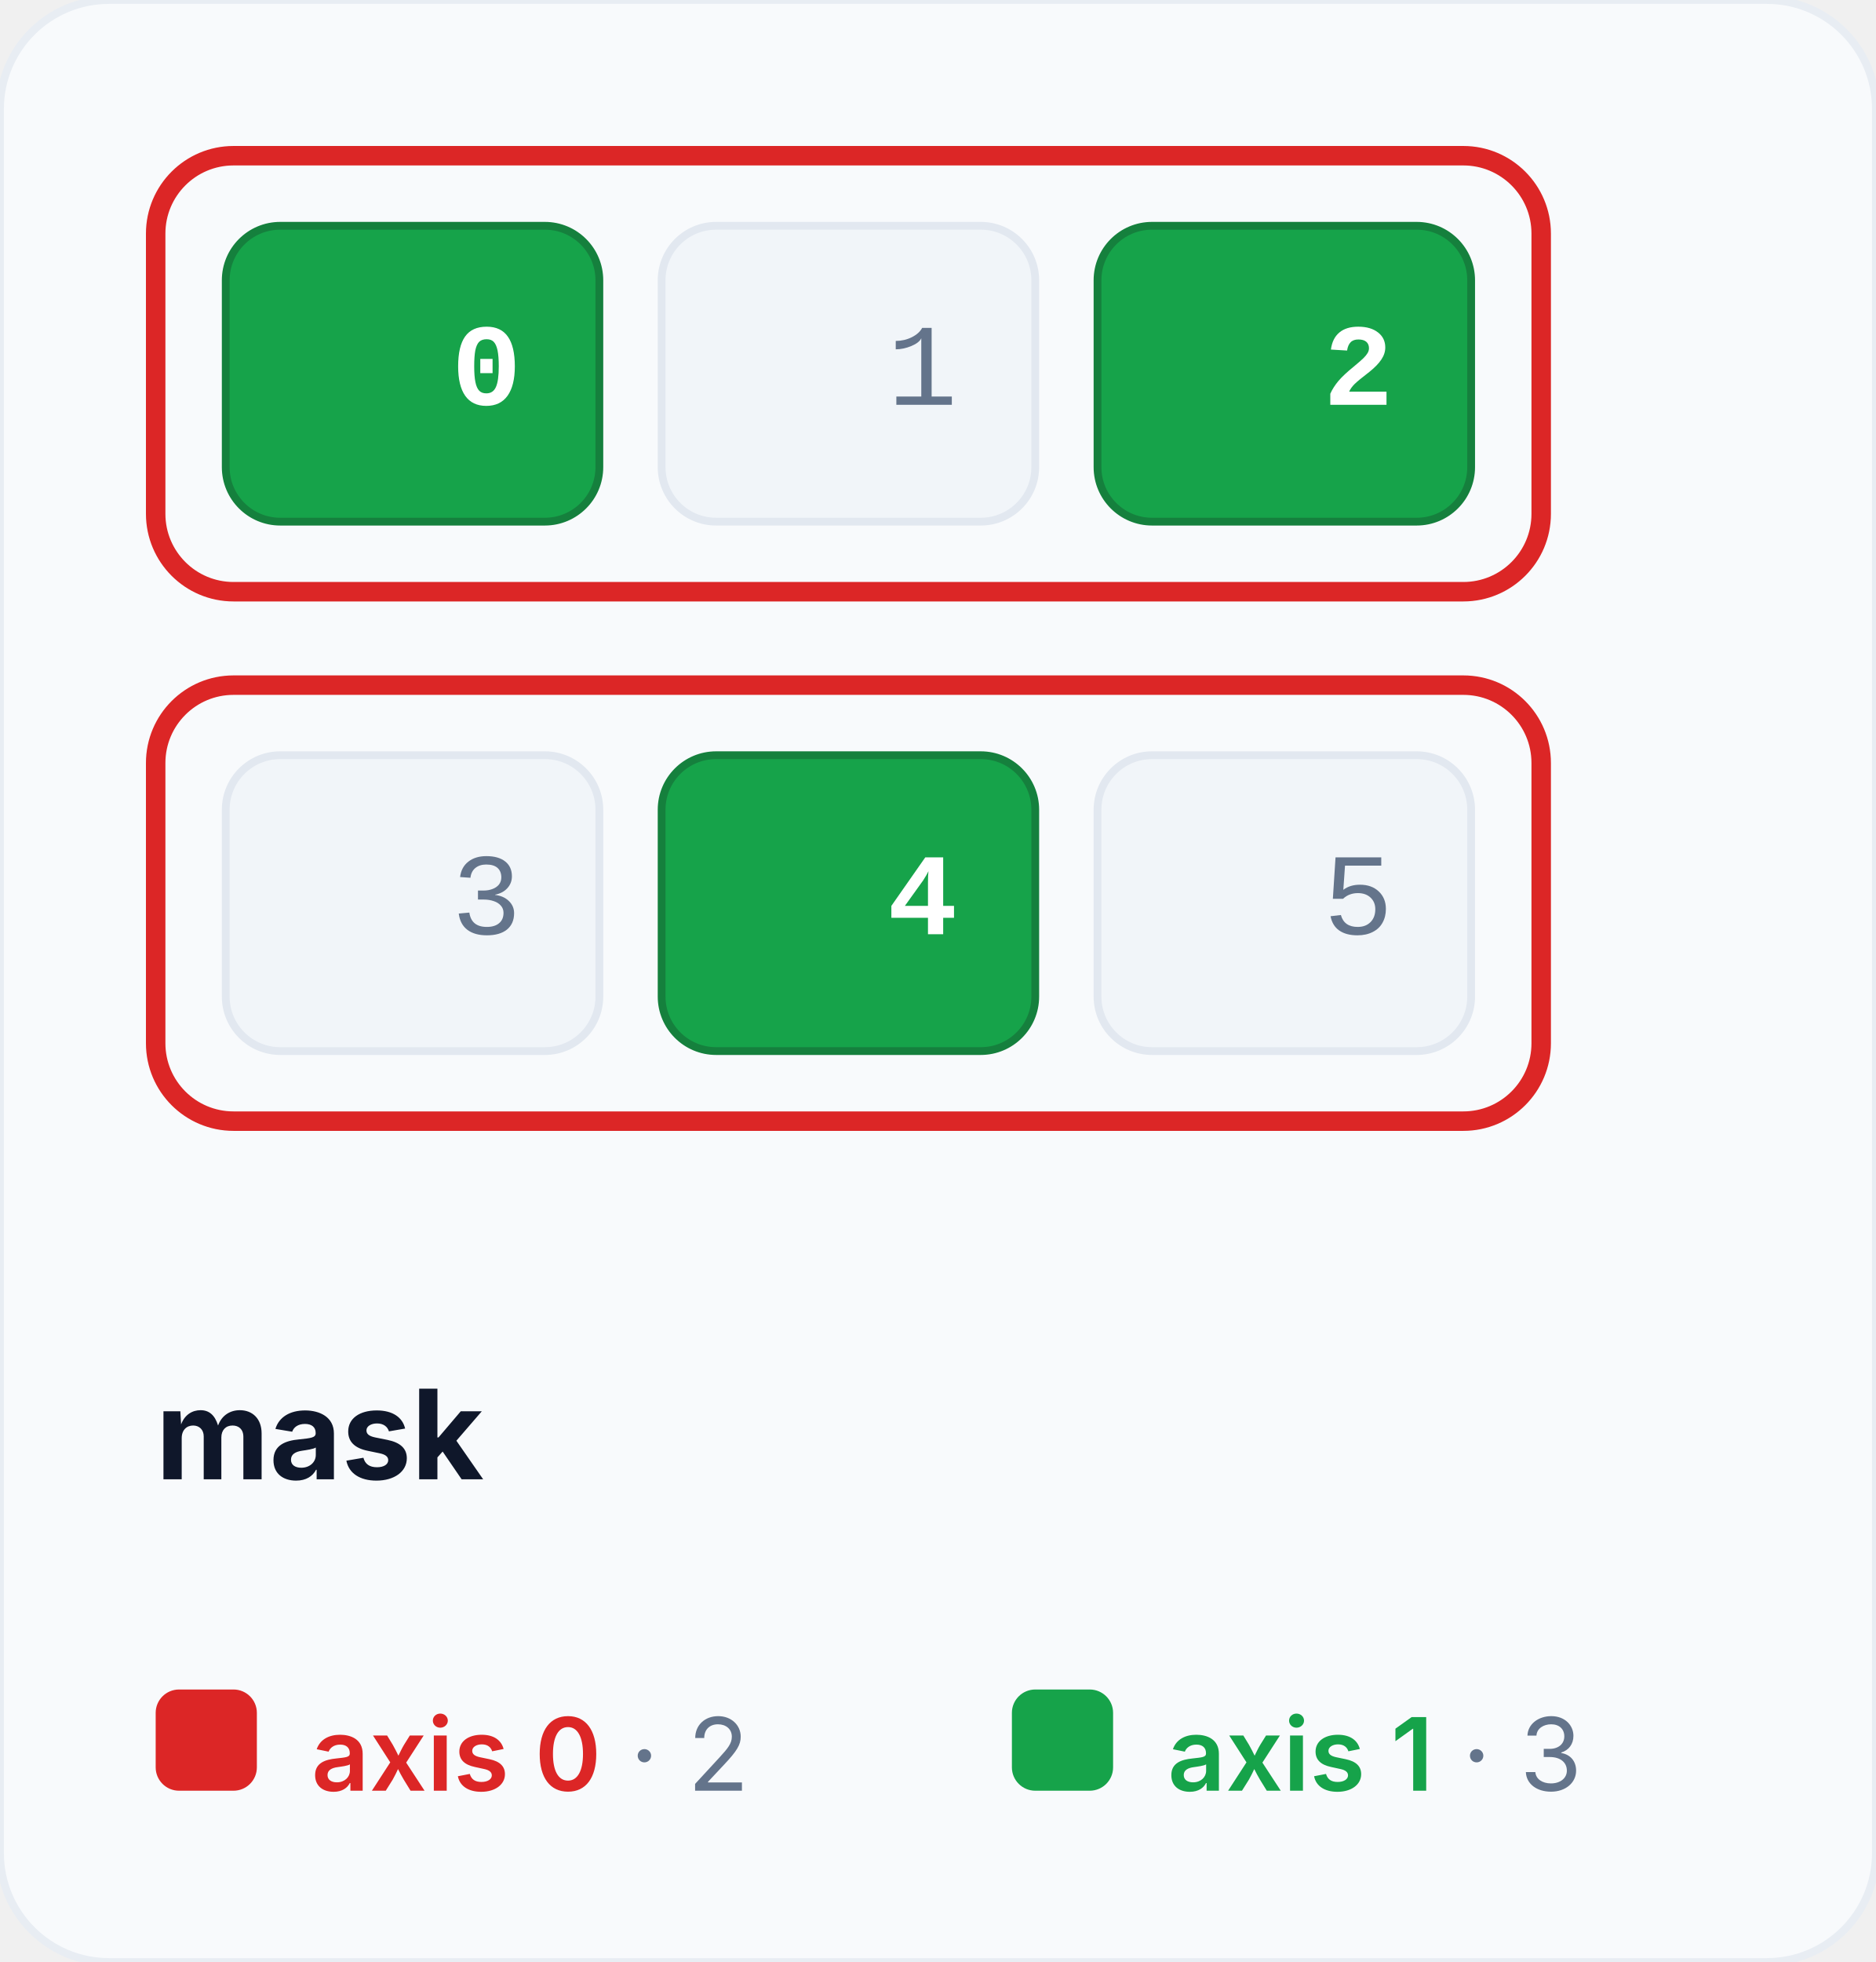
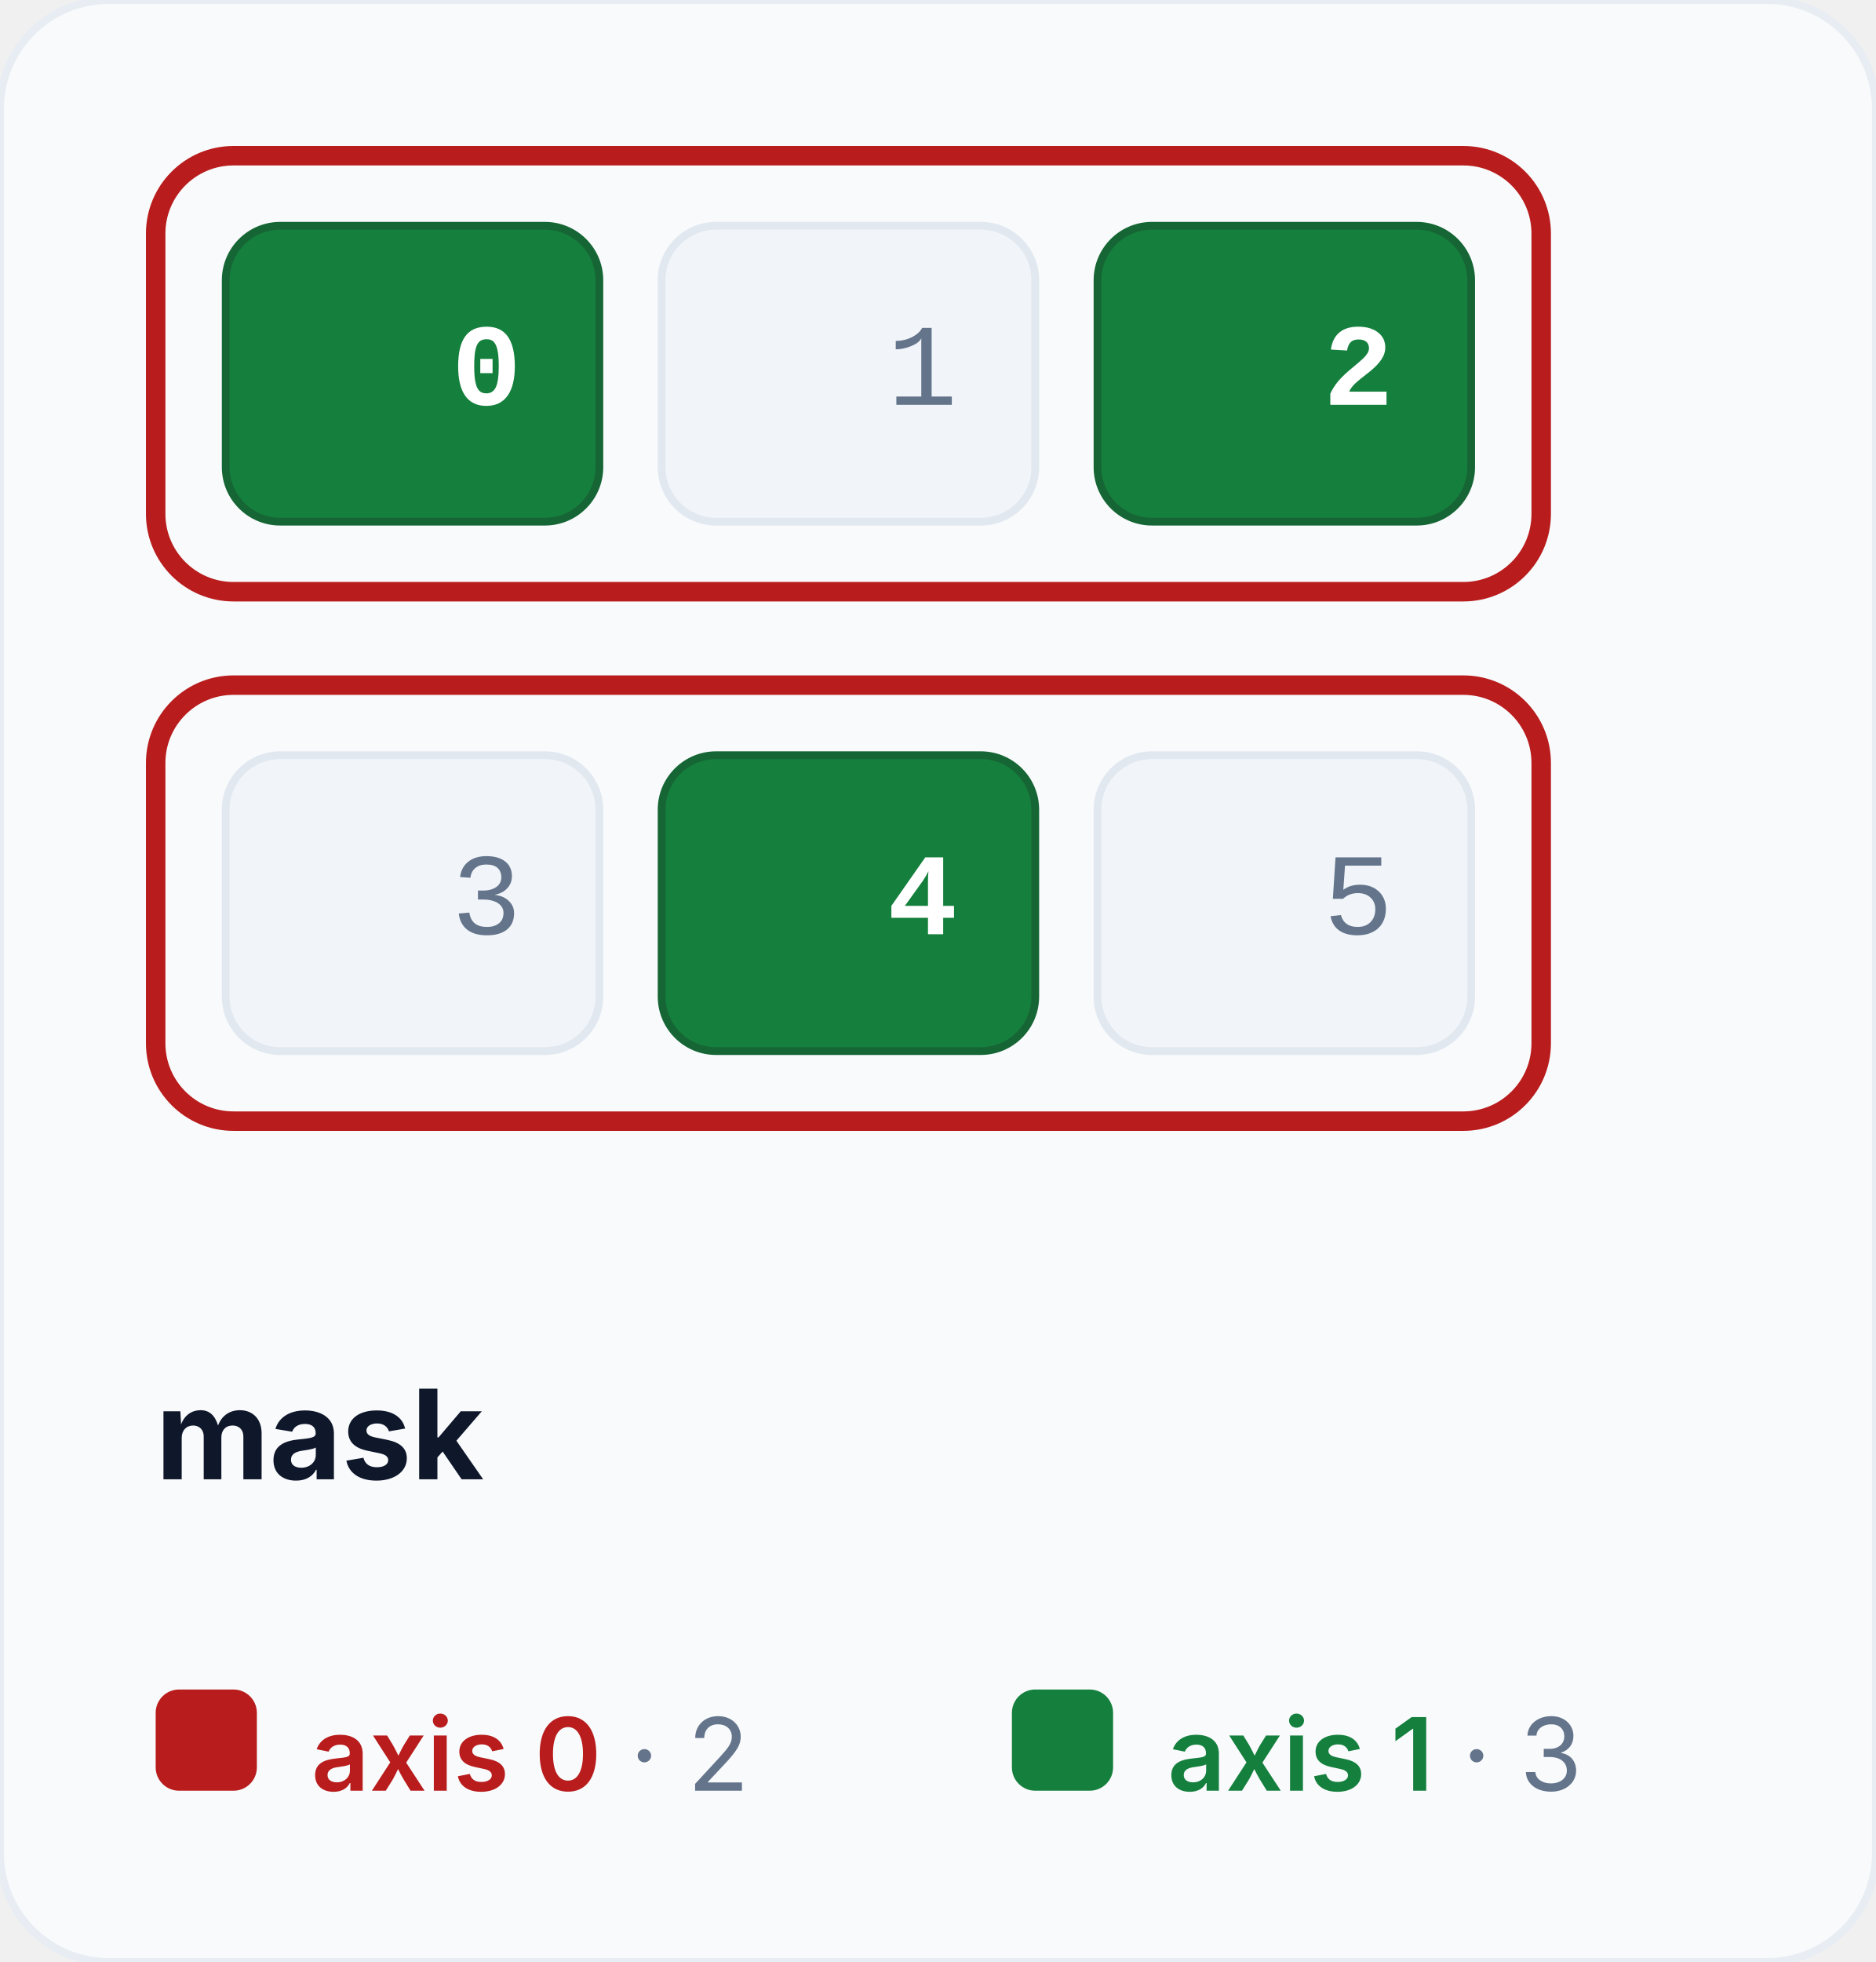
- <svg xmlns="http://www.w3.org/2000/svg" width="241" height="252" viewBox="0 0 241 252" font-family="'Inter', system-ui, -apple-system, 'Segoe UI', Roboto, Helvetica, Arial, sans-serif">
+ <svg xmlns="http://www.w3.org/2000/svg" role="img" aria-label="mask" width="241" height="252" viewBox="0 0 241 252" style="max-width:100%;height:auto" font-family="'Inter', system-ui, -apple-system, 'Segoe UI', Roboto, Helvetica, Arial, sans-serif">
  <rect x="0" y="0" width="241" height="252" rx="14" fill="#f8fafc" stroke="#e8edf3" />
-   <rect x="20" y="20" width="178" height="56" rx="10" fill="none" stroke="#dc2626" stroke-width="2.5" />
-   <rect x="20" y="88" width="178" height="56" rx="10" fill="none" stroke="#dc2626" stroke-width="2.5" />
-   <g>
-     <rect x="29" y="29" width="48" height="38" rx="7" fill="#16a34a" stroke="#15803d" stroke-width="1" />
+   <rect x="20" y="20" width="178" height="56" rx="10" fill="none" stroke="#b91c1c" stroke-width="2.5" />
+   <rect x="20" y="88" width="178" height="56" rx="10" fill="none" stroke="#b91c1c" stroke-width="2.5" />
+   <g aria-label="[0, 0]  value 0  ·  flat 0" style="cursor:help">
+     <rect x="29" y="29" width="48" height="38" rx="7" fill="#15803d" stroke="#166534" stroke-width="1" />
    <text x="67" y="48" text-anchor="end" dominant-baseline="central" font-size="15" font-family="ui-monospace, 'SF Mono', Menlo, Consolas, 'Liberation Mono', monospace" font-weight="700" fill="#ffffff">0</text>
  </g>
-   <g>
+   <g aria-label="[0, 1]  value 1  ·  flat 1" style="cursor:help">
    <rect x="85" y="29" width="48" height="38" rx="7" fill="#f1f5f9" stroke="#e2e8f0" stroke-width="1" />
    <text x="123" y="48" text-anchor="end" dominant-baseline="central" font-size="15" font-family="ui-monospace, 'SF Mono', Menlo, Consolas, 'Liberation Mono', monospace" font-weight="400" fill="#64748b">1</text>
  </g>
-   <g>
-     <rect x="141" y="29" width="48" height="38" rx="7" fill="#16a34a" stroke="#15803d" stroke-width="1" />
+   <g aria-label="[0, 2]  value 2  ·  flat 2" style="cursor:help">
+     <rect x="141" y="29" width="48" height="38" rx="7" fill="#15803d" stroke="#166534" stroke-width="1" />
    <text x="179" y="48" text-anchor="end" dominant-baseline="central" font-size="15" font-family="ui-monospace, 'SF Mono', Menlo, Consolas, 'Liberation Mono', monospace" font-weight="700" fill="#ffffff">2</text>
  </g>
-   <g>
+   <g aria-label="[1, 0]  value 3  ·  flat 3" style="cursor:help">
    <rect x="29" y="97" width="48" height="38" rx="7" fill="#f1f5f9" stroke="#e2e8f0" stroke-width="1" />
    <text x="67" y="116" text-anchor="end" dominant-baseline="central" font-size="15" font-family="ui-monospace, 'SF Mono', Menlo, Consolas, 'Liberation Mono', monospace" font-weight="400" fill="#64748b">3</text>
  </g>
-   <g>
-     <rect x="85" y="97" width="48" height="38" rx="7" fill="#16a34a" stroke="#15803d" stroke-width="1" />
+   <g aria-label="[1, 1]  value 4  ·  flat 4" style="cursor:help">
+     <rect x="85" y="97" width="48" height="38" rx="7" fill="#15803d" stroke="#166534" stroke-width="1" />
    <text x="123" y="116" text-anchor="end" dominant-baseline="central" font-size="15" font-family="ui-monospace, 'SF Mono', Menlo, Consolas, 'Liberation Mono', monospace" font-weight="700" fill="#ffffff">4</text>
  </g>
-   <g>
+   <g aria-label="[1, 2]  value 5  ·  flat 5" style="cursor:help">
    <rect x="141" y="97" width="48" height="38" rx="7" fill="#f1f5f9" stroke="#e2e8f0" stroke-width="1" />
    <text x="179" y="116" text-anchor="end" dominant-baseline="central" font-size="15" font-family="ui-monospace, 'SF Mono', Menlo, Consolas, 'Liberation Mono', monospace" font-weight="400" fill="#64748b">5</text>
  </g>
  <text x="20" y="190" font-size="16" font-weight="700" fill="#0f172a">mask</text>
-   <rect x="20" y="217" width="13" height="13" rx="3" fill="#dc2626" />
+   <rect x="20" y="217" width="13" height="13" rx="3" fill="#b91c1c" />
  <text x="40" y="230" font-size="13" fill="#64748b">
-     <tspan fill="#dc2626" font-weight="600">axis 0</tspan> · 2</text>
-   <rect x="130" y="217" width="13" height="13" rx="3" fill="#16a34a" />
+     <tspan fill="#b91c1c" font-weight="600">axis 0</tspan> · 2</text>
+   <rect x="130" y="217" width="13" height="13" rx="3" fill="#15803d" />
  <text x="150" y="230" font-size="13" fill="#64748b">
-     <tspan fill="#16a34a" font-weight="600">axis 1</tspan> · 3</text>
+     <tspan fill="#15803d" font-weight="600">axis 1</tspan> · 3</text>
</svg>
